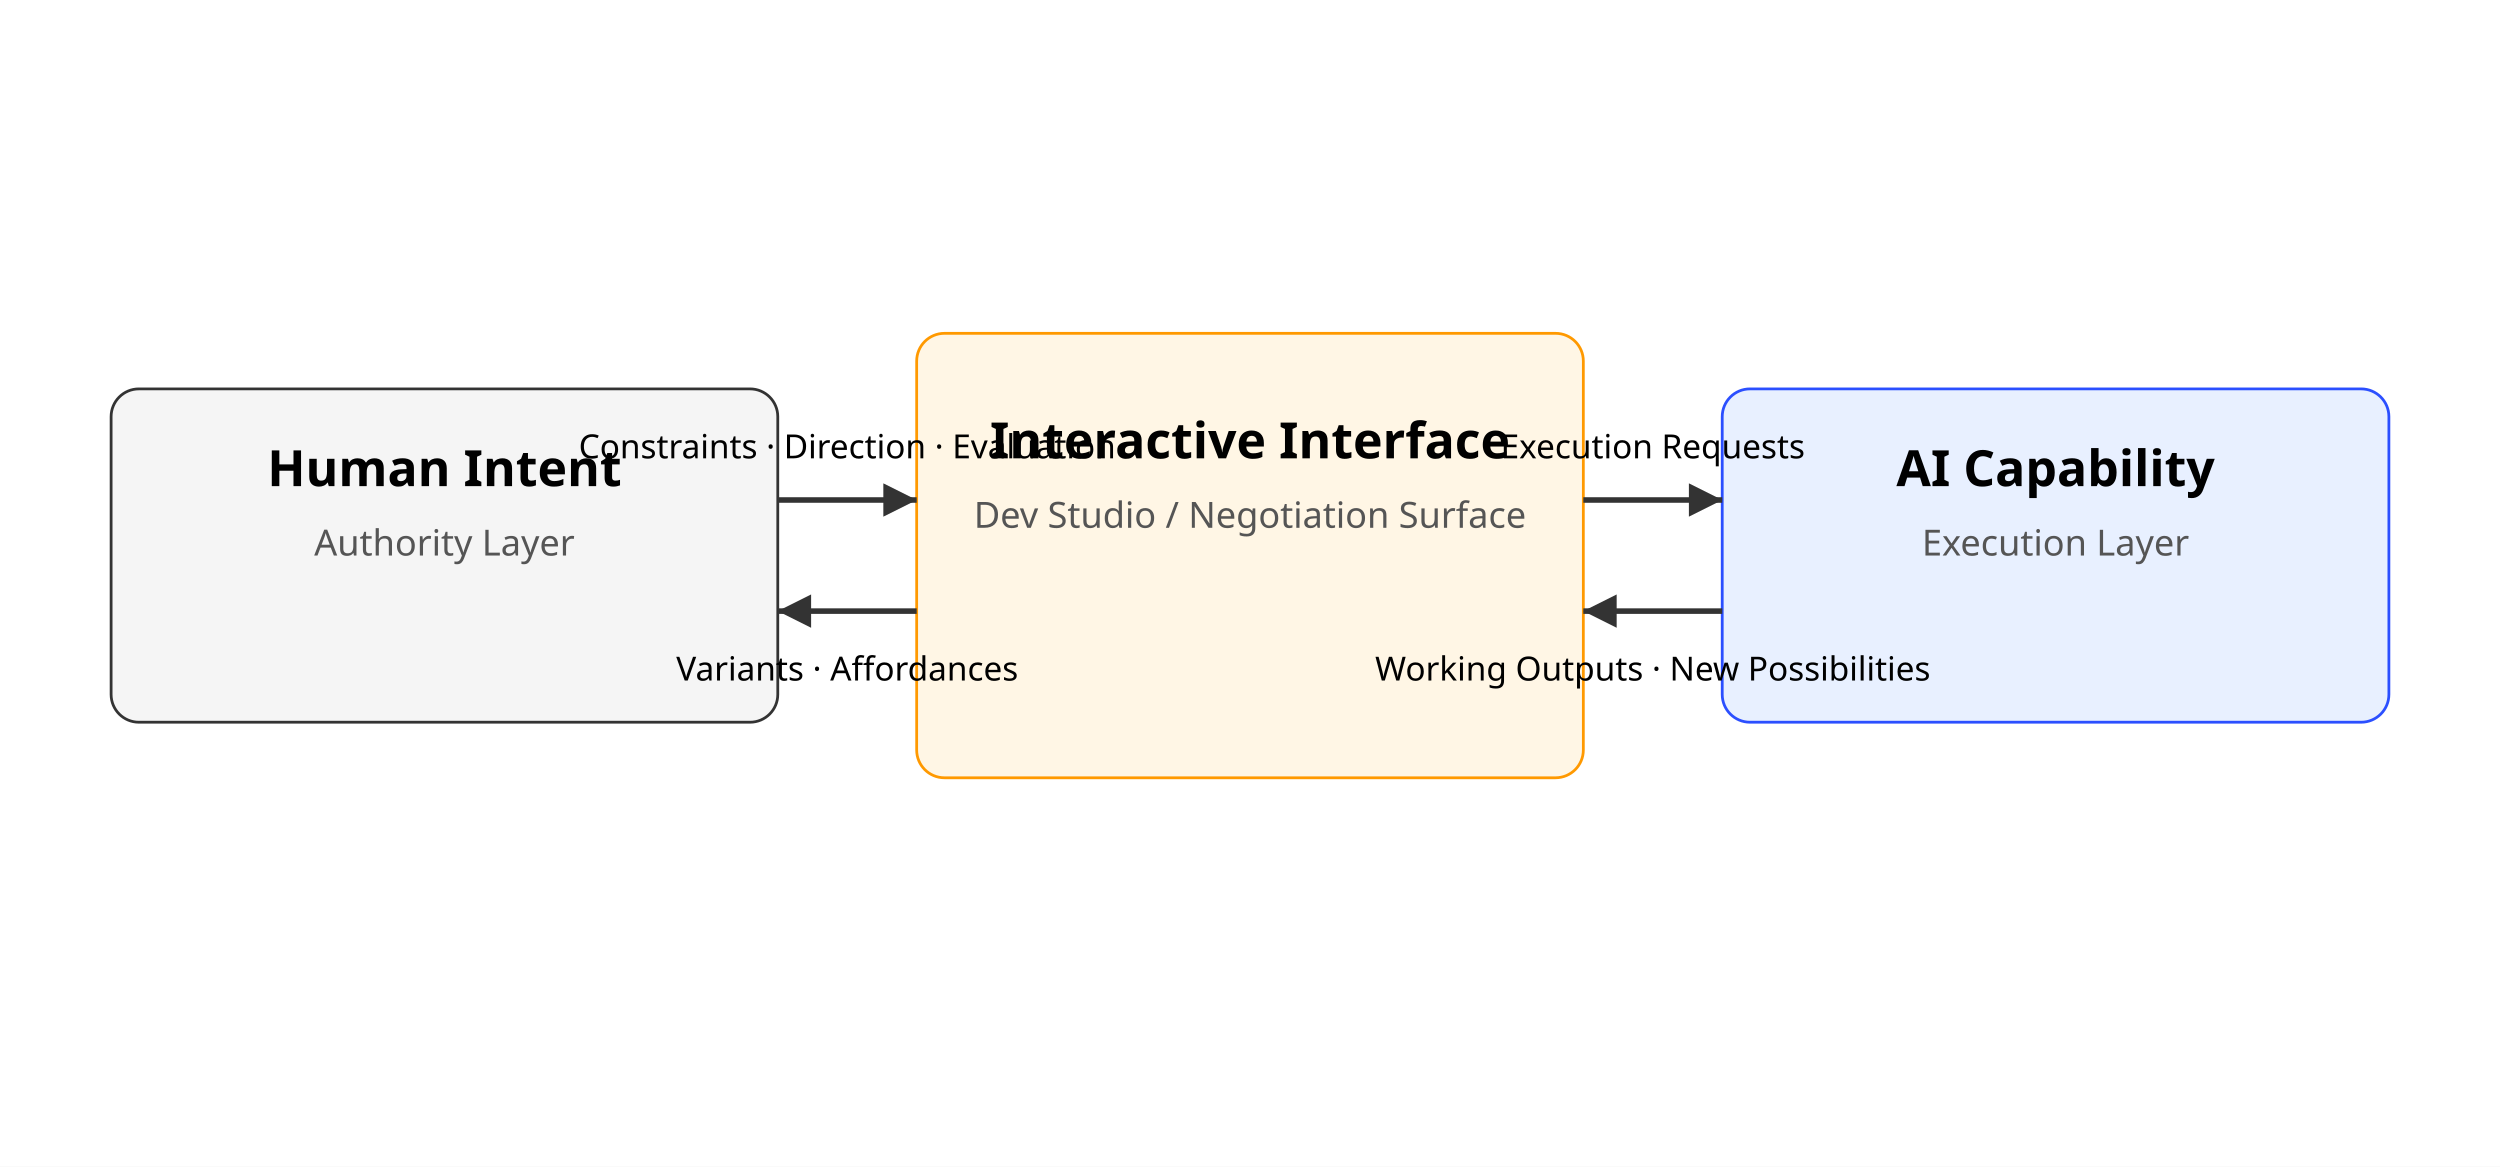
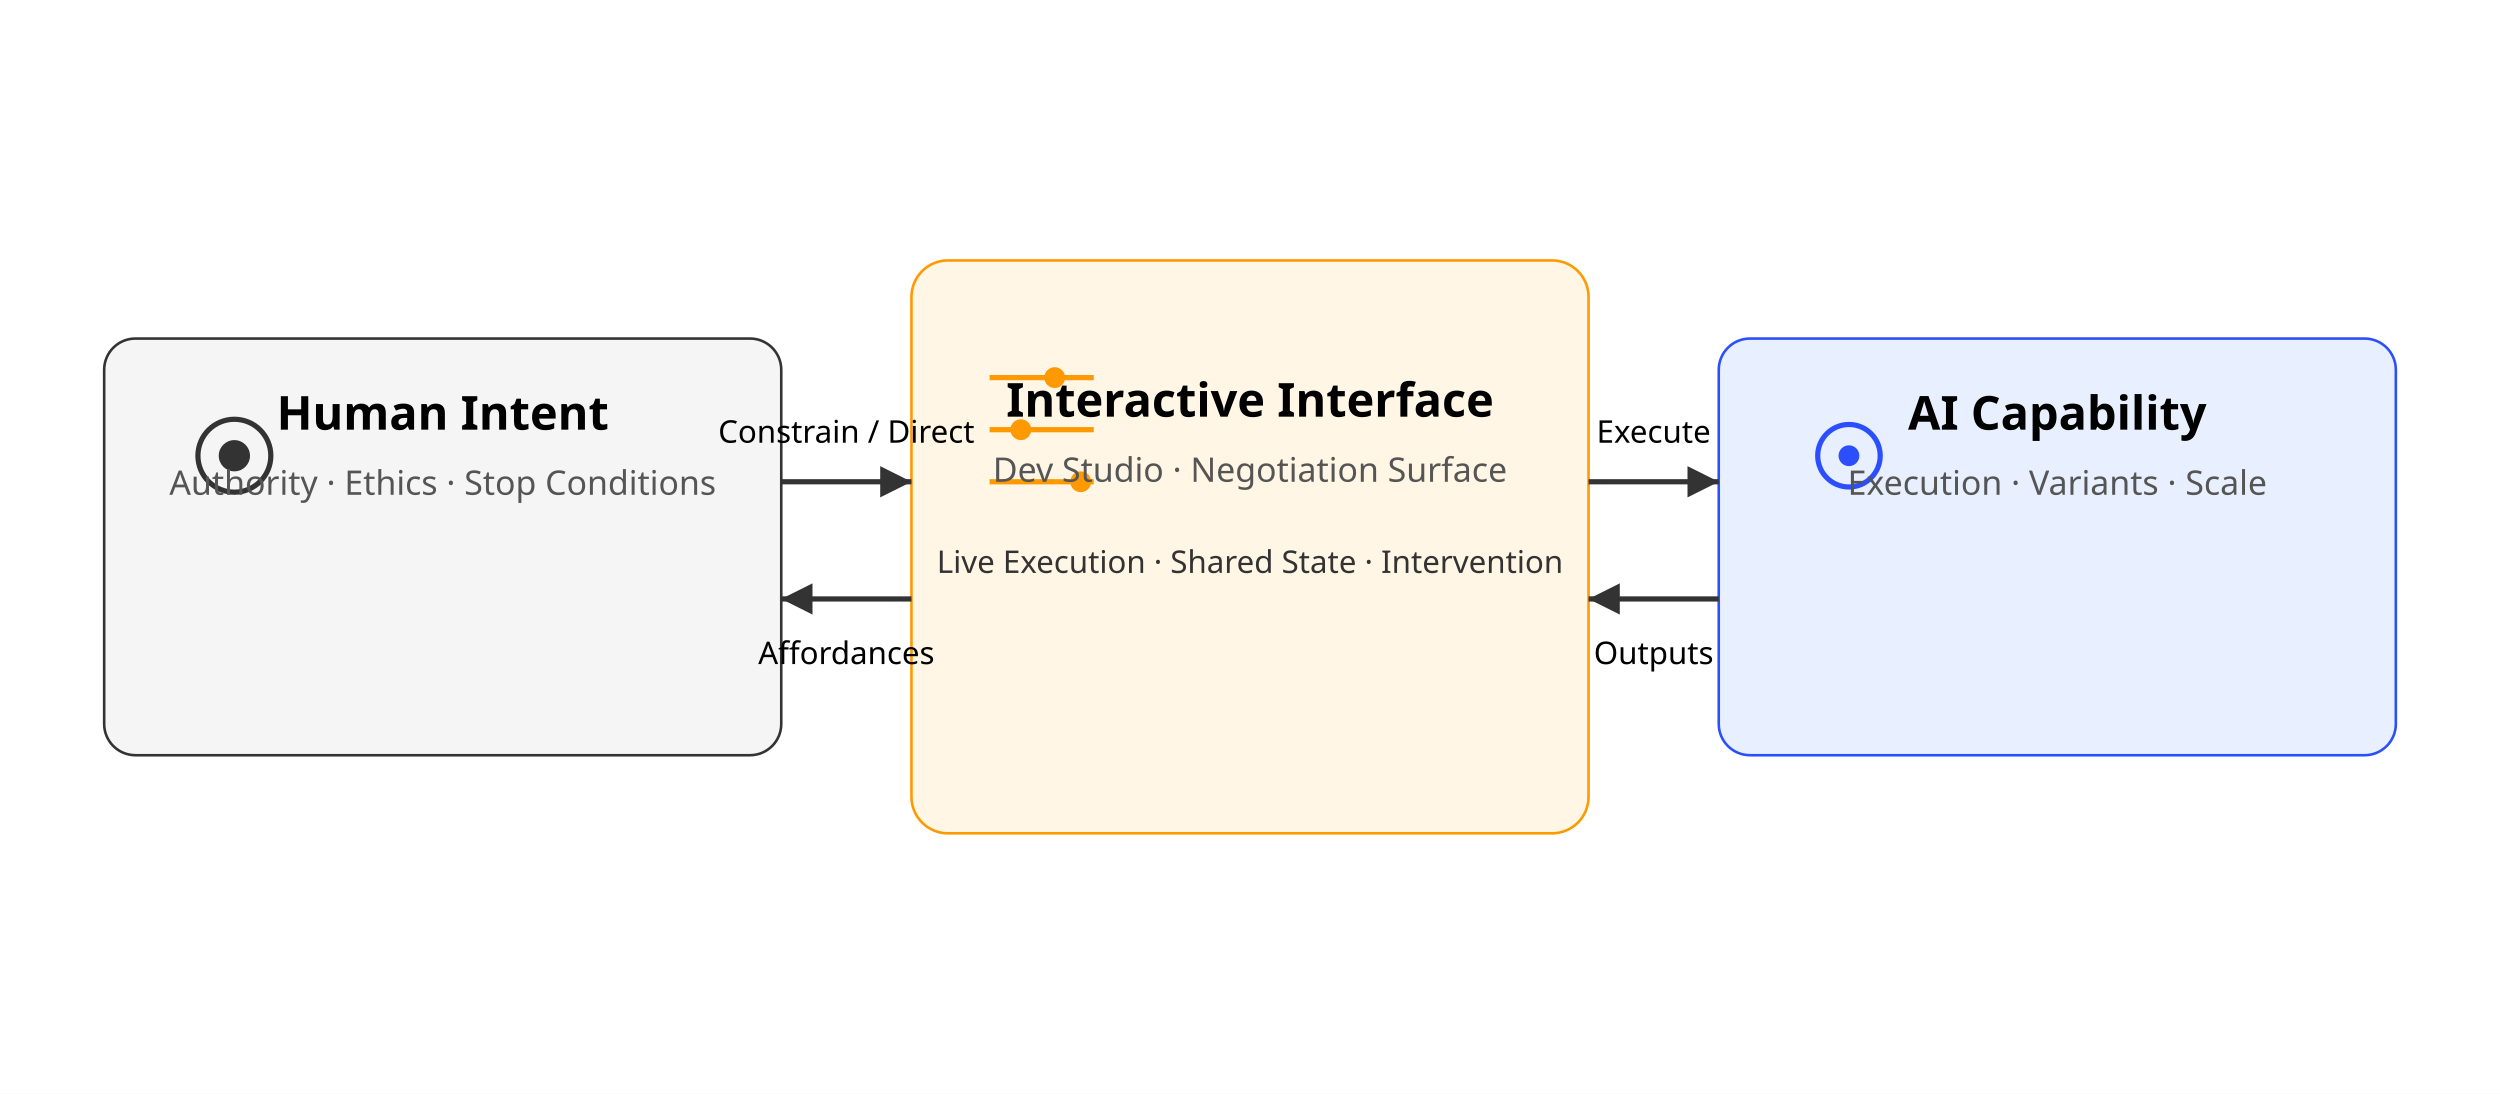
- <svg xmlns="http://www.w3.org/2000/svg" width="900" height="420" viewBox="0 0 900 420" role="img" aria-labelledby="title desc">
+ <svg xmlns="http://www.w3.org/2000/svg" width="960" height="420" viewBox="0 0 960 420" role="img" aria-labelledby="title desc">
  <defs>
    <marker id="arrow" markerWidth="10" markerHeight="10" refX="6" refY="3" orient="auto">
      <path d="M0,0 L6,3 L0,6 Z" fill="#333" />
    </marker>
  </defs>
-   <rect x="0" y="0" width="900" height="420" fill="#ffffff" />
-   <rect x="40" y="140" width="240" height="120" rx="10" fill="#f5f5f5" stroke="#333" />
-   <text x="160" y="175" text-anchor="middle" font-family="system-ui, sans-serif" font-size="18" font-weight="600">
+   <rect width="960" height="420" fill="#ffffff" />
+   <rect x="40" y="130" width="260" height="160" rx="12" fill="#f5f5f5" stroke="#333" />
+   <circle cx="90" cy="175" r="14" fill="none" stroke="#333" stroke-width="2" />
+   <circle cx="90" cy="175" r="6" fill="#333" />
+   <text x="170" y="165" text-anchor="middle" font-family="system-ui, sans-serif" font-size="18" font-weight="600">
    Human Intent
  </text>
-   <text x="160" y="200" text-anchor="middle" font-family="system-ui, sans-serif" font-size="13" fill="#555">
-     Authority Layer
+   <text x="170" y="190" text-anchor="middle" font-family="system-ui, sans-serif" font-size="13" fill="#555">
+     Authority · Ethics · Stop Conditions
  </text>
-   <rect x="330" y="120" width="240" height="160" rx="10" fill="#fff6e5" stroke="#ff9900" />
-   <text x="450" y="165" text-anchor="middle" font-family="system-ui, sans-serif" font-size="18" font-weight="600">
+   <rect x="350" y="100" width="260" height="220" rx="14" fill="#fff6e5" stroke="#ff9900" />
+   <line x1="380" y1="145" x2="420" y2="145" stroke="#ff9900" stroke-width="2" />
+   <circle cx="405" cy="145" r="4" fill="#ff9900" />
+   <line x1="380" y1="165" x2="420" y2="165" stroke="#ff9900" stroke-width="2" />
+   <circle cx="392" cy="165" r="4" fill="#ff9900" />
+   <line x1="380" y1="185" x2="420" y2="185" stroke="#ff9900" stroke-width="2" />
+   <circle cx="415" cy="185" r="4" fill="#ff9900" />
+   <text x="480" y="160" text-anchor="middle" font-family="system-ui, sans-serif" font-size="18" font-weight="600">
    Interactive Interface
  </text>
-   <text x="450" y="190" text-anchor="middle" font-family="system-ui, sans-serif" font-size="13" fill="#555">
-     Dev Studio / Negotiation Surface
+   <text x="480" y="185" text-anchor="middle" font-family="system-ui, sans-serif" font-size="13" fill="#555">
+     Dev Studio · Negotiation Surface
  </text>
-   <rect x="620" y="140" width="240" height="120" rx="10" fill="#e8f0ff" stroke="#2b4fff" />
-   <text x="740" y="175" text-anchor="middle" font-family="system-ui, sans-serif" font-size="18" font-weight="600">
+   <text x="480" y="220" text-anchor="middle" font-family="system-ui, sans-serif" font-size="12" fill="#333">
+     Live Execution · Shared State · Intervention
+   </text>
+   <rect x="660" y="130" width="260" height="160" rx="12" fill="#e8f0ff" stroke="#2b4fff" />
+   <circle cx="710" cy="175" r="12" fill="none" stroke="#2b4fff" stroke-width="2" />
+   <circle cx="710" cy="175" r="4" fill="#2b4fff" />
+   <text x="790" y="165" text-anchor="middle" font-family="system-ui, sans-serif" font-size="18" font-weight="600">
    AI Capability
  </text>
-   <text x="740" y="200" text-anchor="middle" font-family="system-ui, sans-serif" font-size="13" fill="#555">
-     Execution Layer
+   <text x="790" y="190" text-anchor="middle" font-family="system-ui, sans-serif" font-size="13" fill="#555">
+     Execution · Variants · Scale
  </text>
-   <line x1="280" y1="180" x2="330" y2="180" stroke="#333" stroke-width="2" marker-end="url(#arrow)" />
-   <text x="305" y="165" text-anchor="middle" font-family="system-ui, sans-serif" font-size="12">
-     Constraints · Direction · Evaluation
+   <line x1="300" y1="185" x2="350" y2="185" stroke="#333" stroke-width="2" marker-end="url(#arrow)" />
+   <text x="325" y="170" text-anchor="middle" font-family="system-ui, sans-serif" font-size="12">
+     Constrain / Direct
  </text>
-   <line x1="330" y1="220" x2="280" y2="220" stroke="#333" stroke-width="2" marker-end="url(#arrow)" />
-   <text x="305" y="245" text-anchor="middle" font-family="system-ui, sans-serif" font-size="12">
-     Variants · Affordances
+   <line x1="350" y1="230" x2="300" y2="230" stroke="#333" stroke-width="2" marker-end="url(#arrow)" />
+   <text x="325" y="255" text-anchor="middle" font-family="system-ui, sans-serif" font-size="12">
+     Affordances
  </text>
-   <line x1="570" y1="180" x2="620" y2="180" stroke="#333" stroke-width="2" marker-end="url(#arrow)" />
-   <text x="595" y="165" text-anchor="middle" font-family="system-ui, sans-serif" font-size="12">
-     Execution Requests
+   <line x1="610" y1="185" x2="660" y2="185" stroke="#333" stroke-width="2" marker-end="url(#arrow)" />
+   <text x="635" y="170" text-anchor="middle" font-family="system-ui, sans-serif" font-size="12">
+     Execute
  </text>
-   <line x1="620" y1="220" x2="570" y2="220" stroke="#333" stroke-width="2" marker-end="url(#arrow)" />
-   <text x="595" y="245" text-anchor="middle" font-family="system-ui, sans-serif" font-size="12">
-     Working Outputs · New Possibilities
+   <line x1="660" y1="230" x2="610" y2="230" stroke="#333" stroke-width="2" marker-end="url(#arrow)" />
+   <text x="635" y="255" text-anchor="middle" font-family="system-ui, sans-serif" font-size="12">
+     Outputs
  </text>
</svg>
